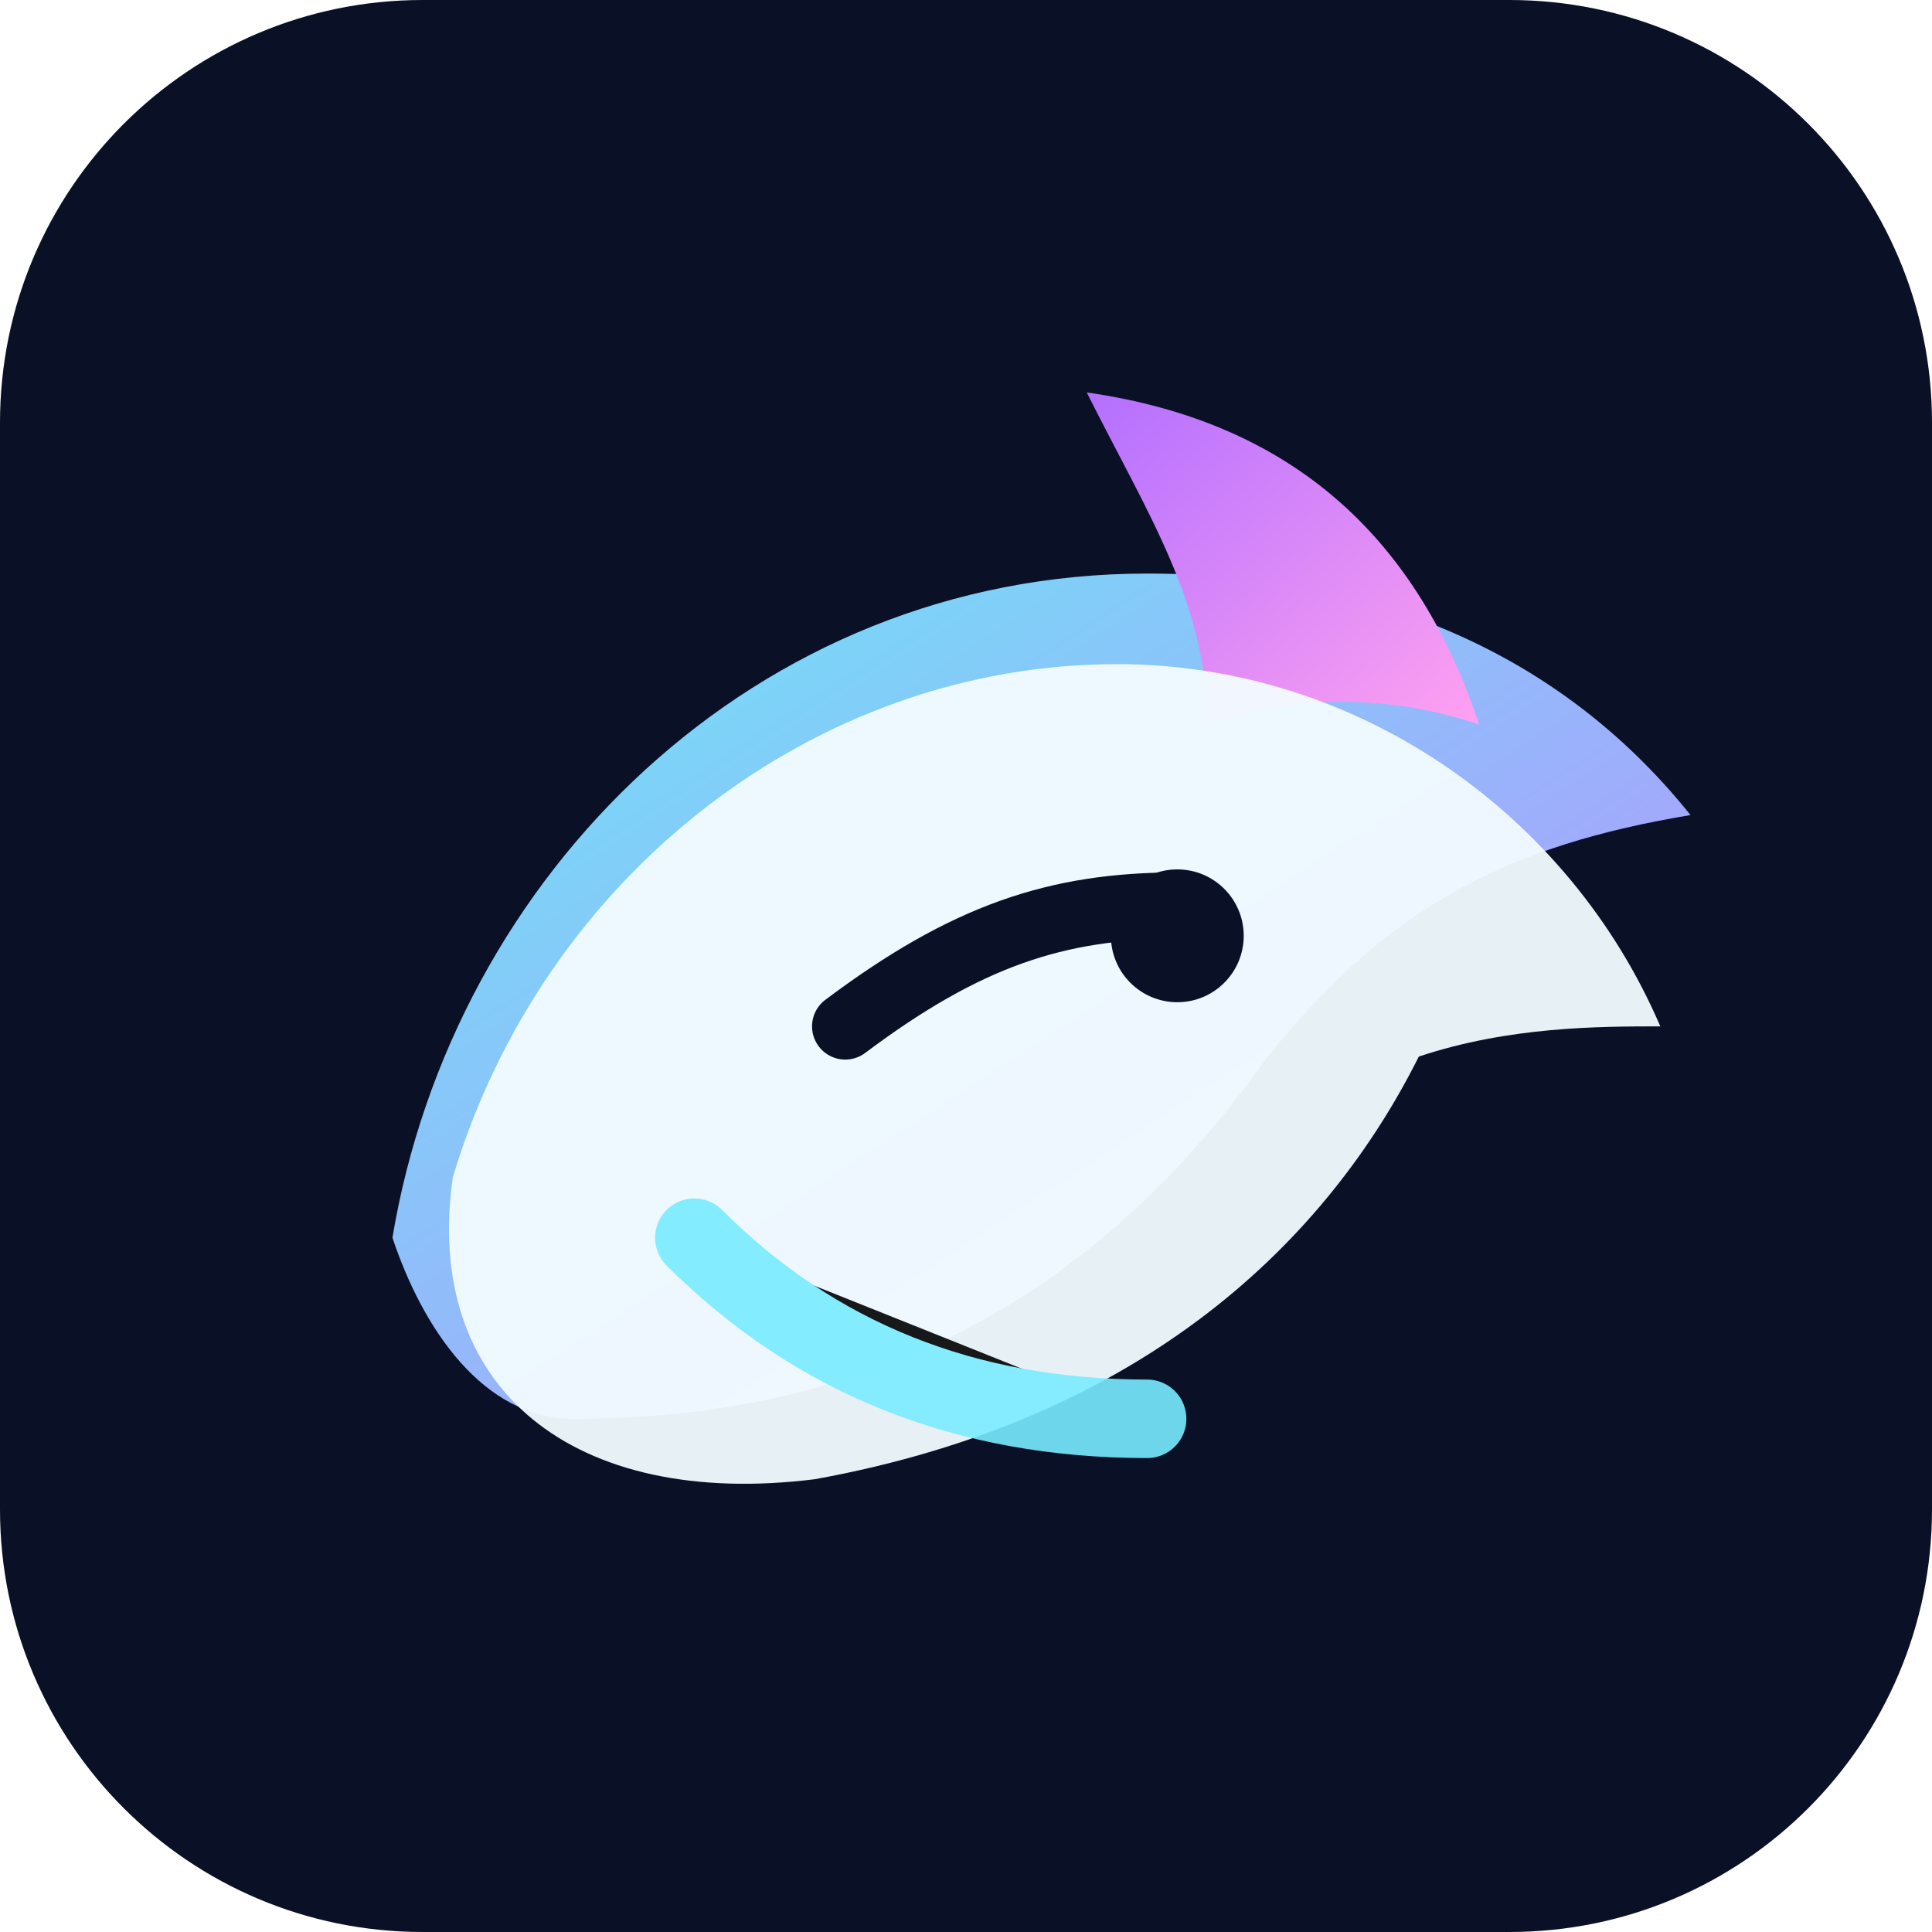
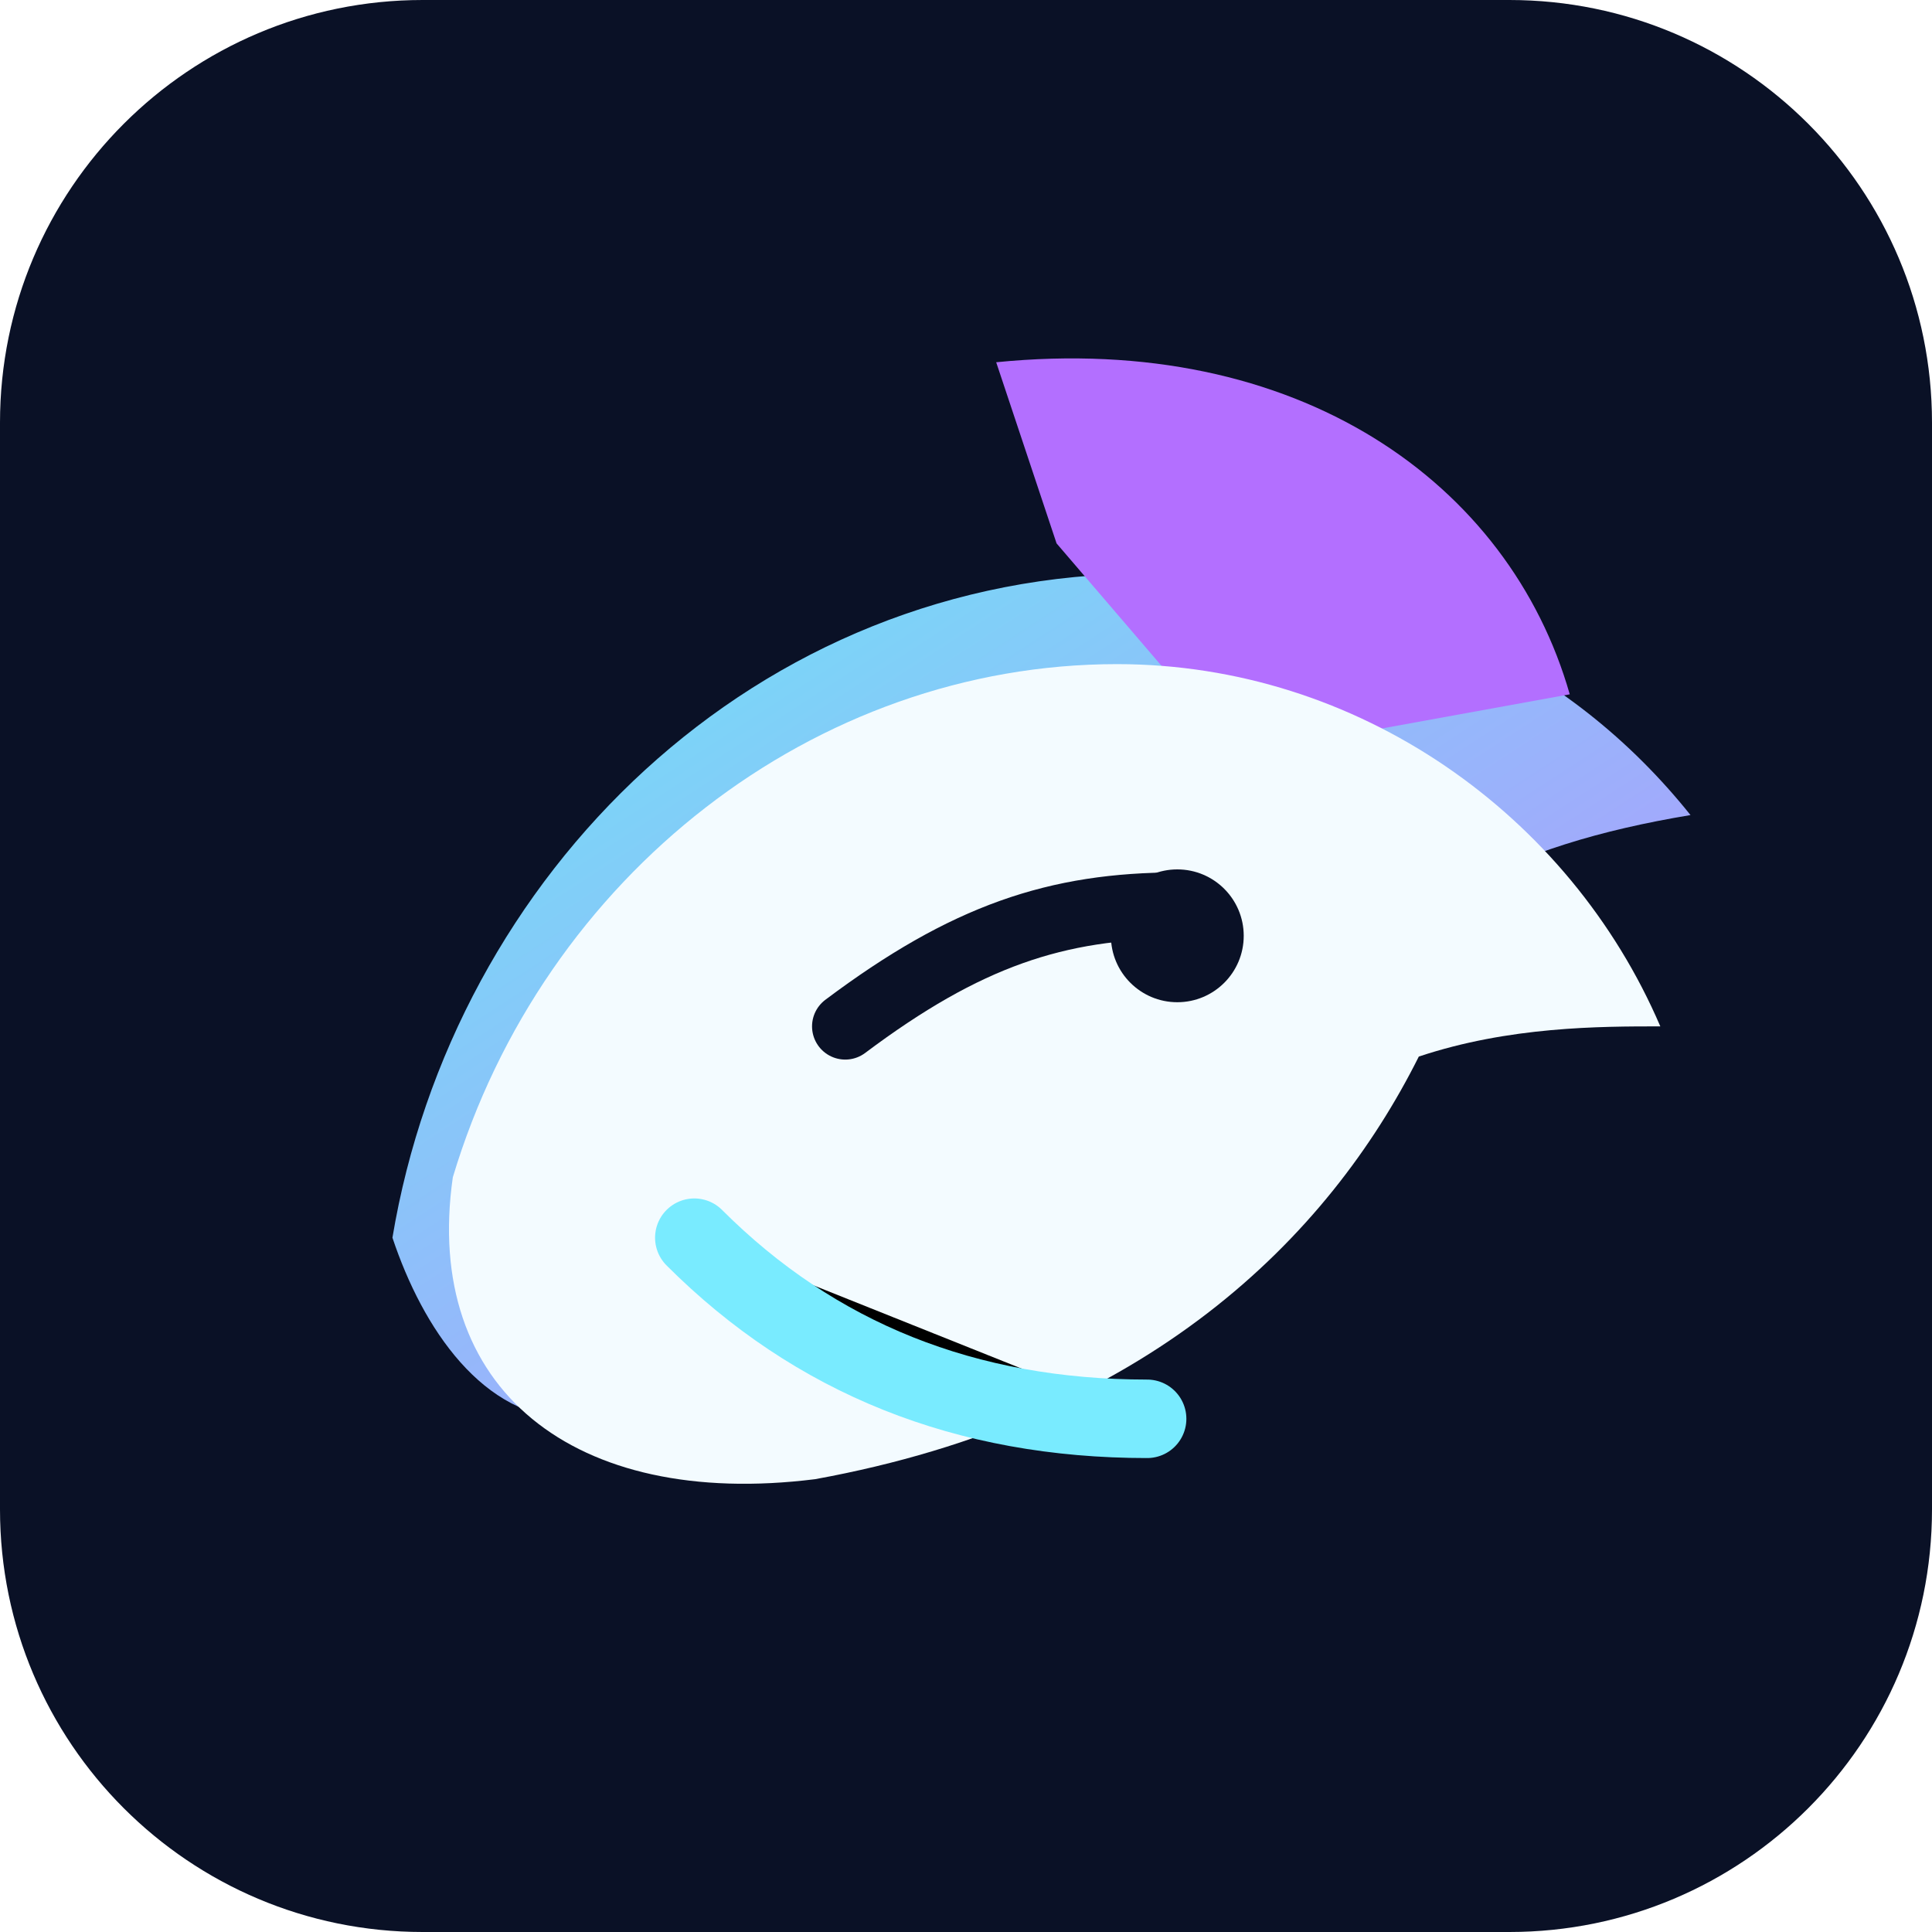
<svg xmlns="http://www.w3.org/2000/svg" viewBox="0 0 64 64">
  <rect width="64" height="64" rx="14" fill="#0a1126" />
  <defs>
    <linearGradient id="mane" x1="0" y1="0" x2="1" y2="1">
      <stop stop-color="#6be7f6" />
      <stop offset="1" stop-color="#c087ff" />
    </linearGradient>
-     <linearGradient id="crest" x1="0" y1="0" x2="1" y2="1">
-       <stop stop-color="#b36fff" />
-       <stop offset="1" stop-color="#ffa1f1" />
-     </linearGradient>
  </defs>
  <path d="M13 41c2-12 12-22 25-22 8 0 14 3 18 8-6 1-10 3-14 8-5 7-12 12-23 12-3 0-5-3-6-6Z" fill="url(#mane)" />
-   <path d="M36 13c7 1 11 5 13 11-3-1-6-1-9 0 0-4-2-7-4-11Z" fill="url(#crest)" />
-   <path d="M15 39c3-10 12-17 22-17 8 0 15 5 18 12-2 0-5 0-8 1-3 6-9 12-20 14-8 1-13-3-12-10Z" fill="#f3fbff" fill-opacity=".95" />
+   <path d="M33 12c10-1 17 4 19 11l-11 2-6-7Z" fill="#b36fff" />
+   <path d="M15 39c3-10 12-17 22-17 8 0 15 5 18 12-2 0-5 0-8 1-3 6-9 12-20 14-8 1-13-3-12-10Z" fill="#f3fbff" />
  <circle cx="39" cy="31" r="2.2" fill="#0a1126" />
  <path d="M28 34c4-3 7-4 11-4" stroke="#0a1126" stroke-width="2.2" stroke-linecap="round" />
-   <path d="M23 41c4 4 9 6 15 6" stroke="#79ebff" stroke-width="2.6" stroke-linecap="round" opacity=".9" />
+   <path d="M23 41c4 4 9 6 15 6" stroke="#79ebff" stroke-width="2.6" stroke-linecap="round" />
</svg>
